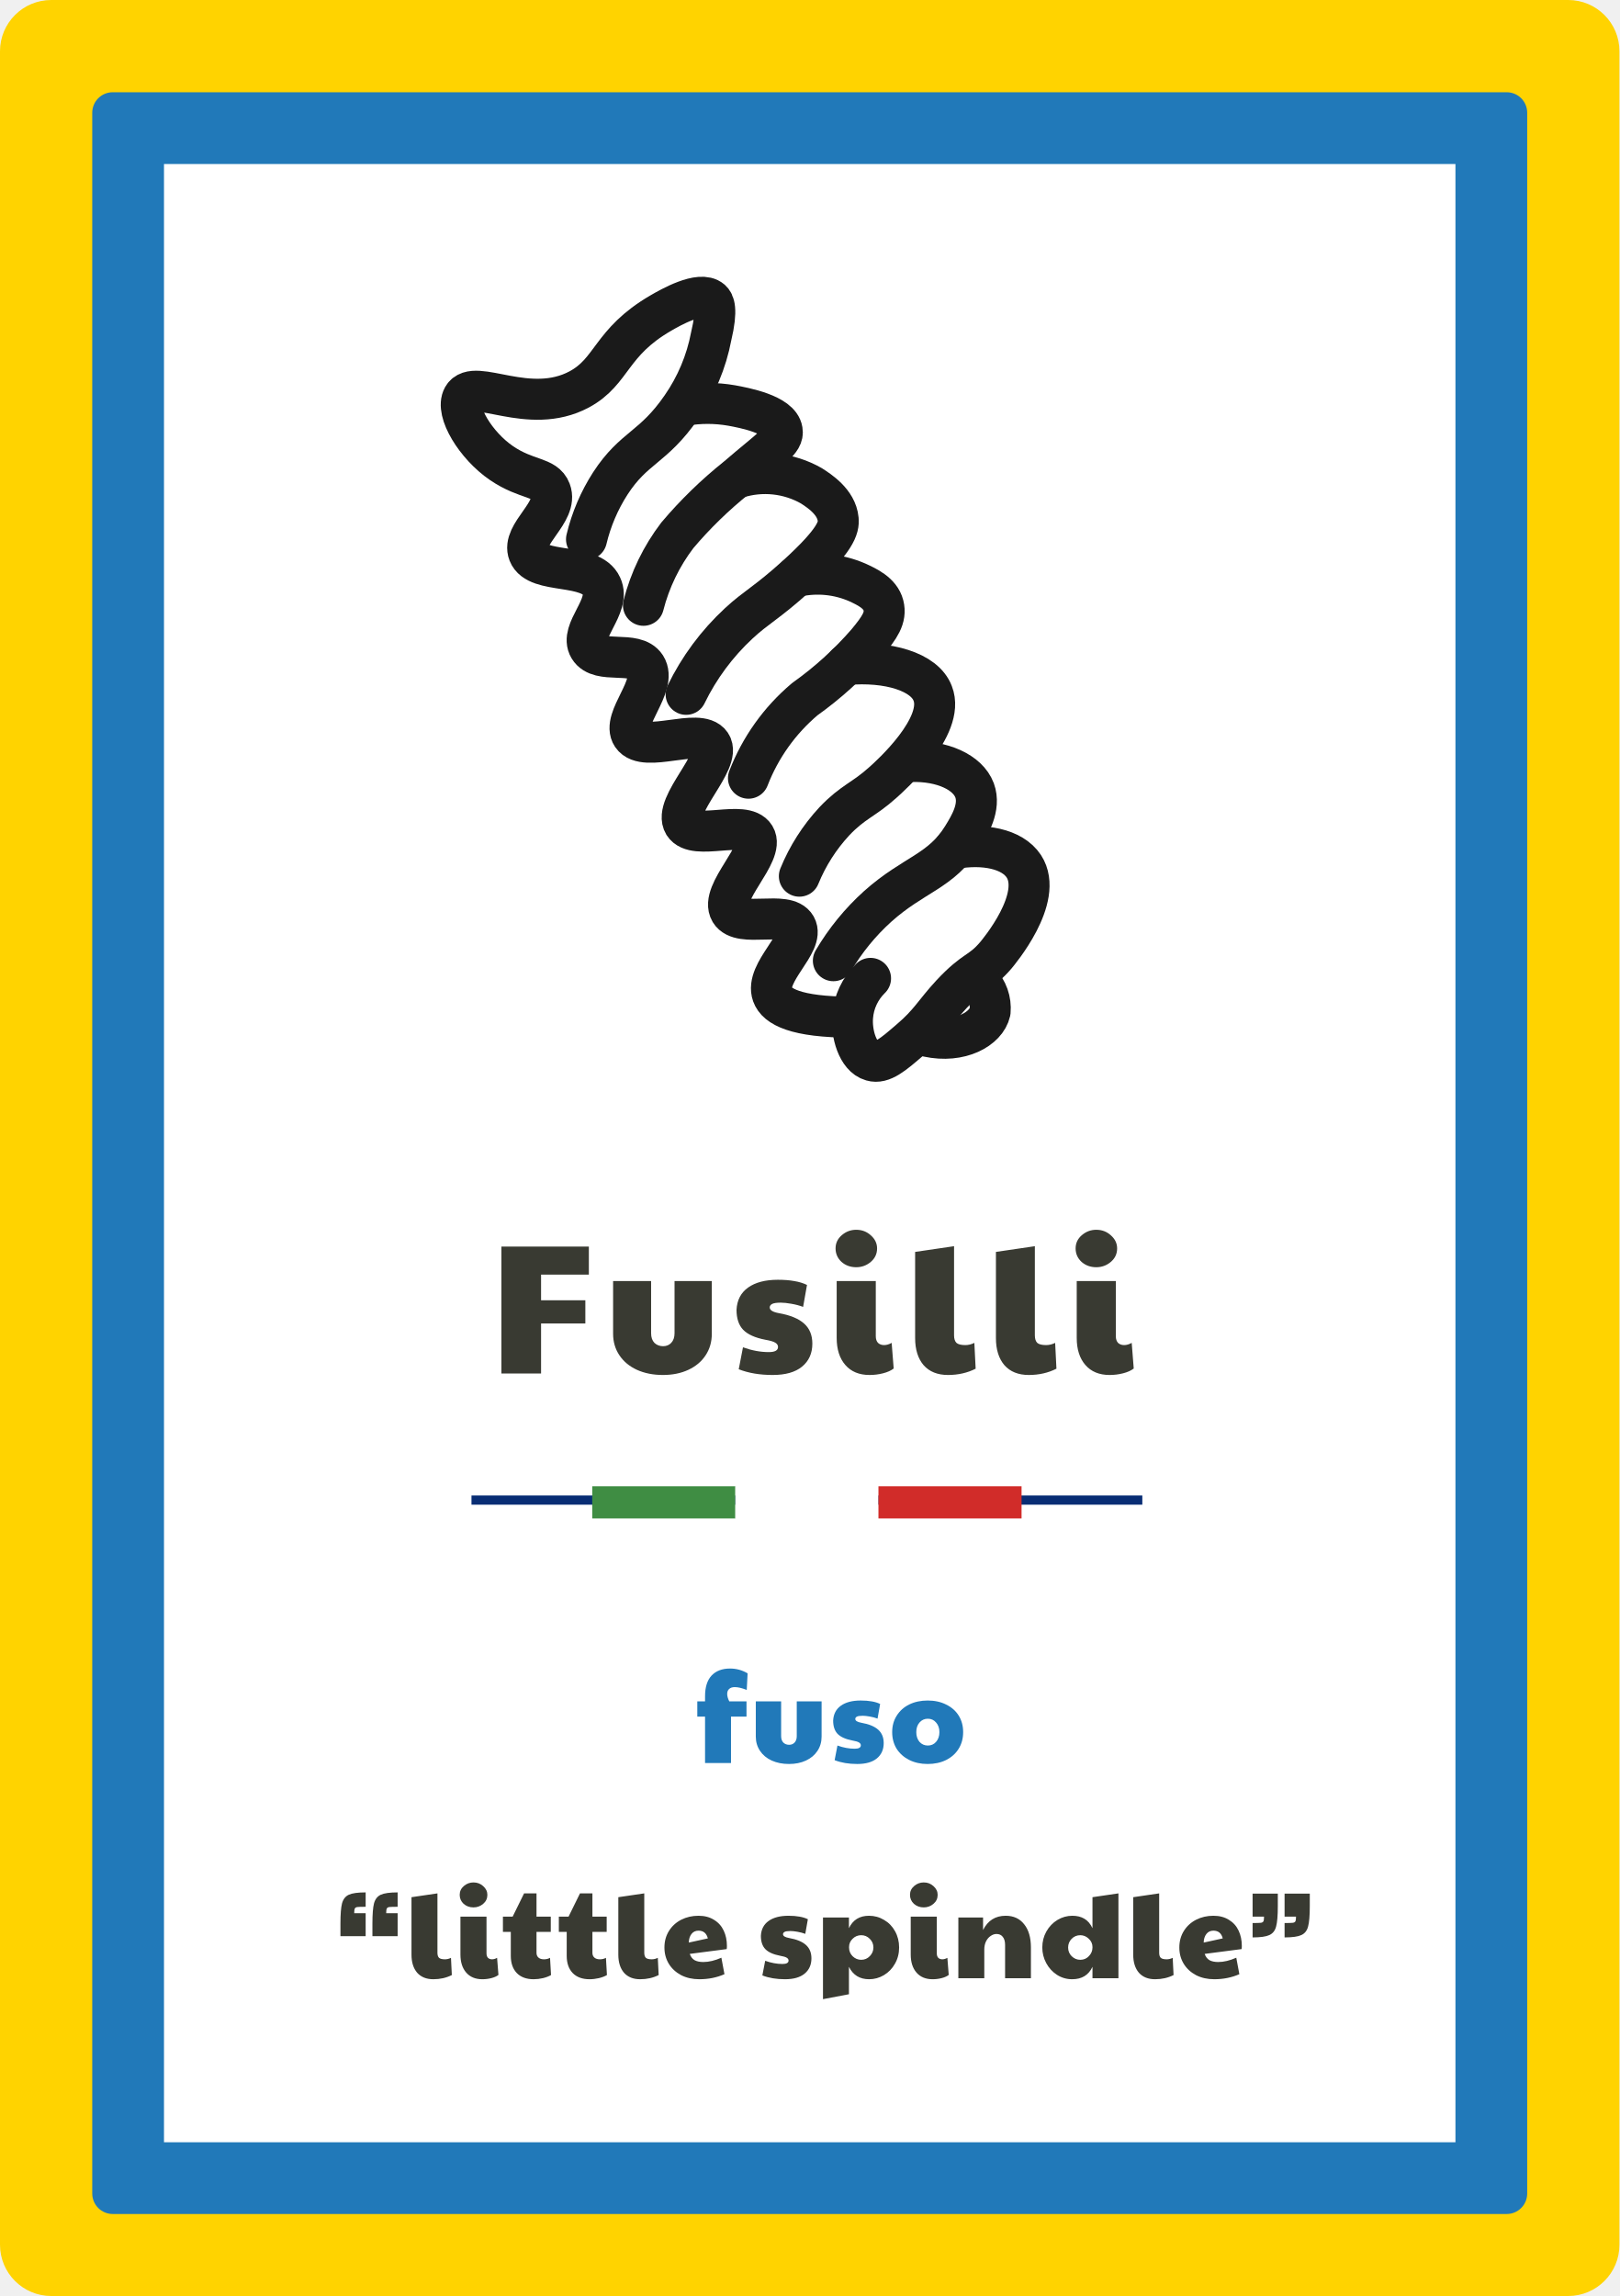
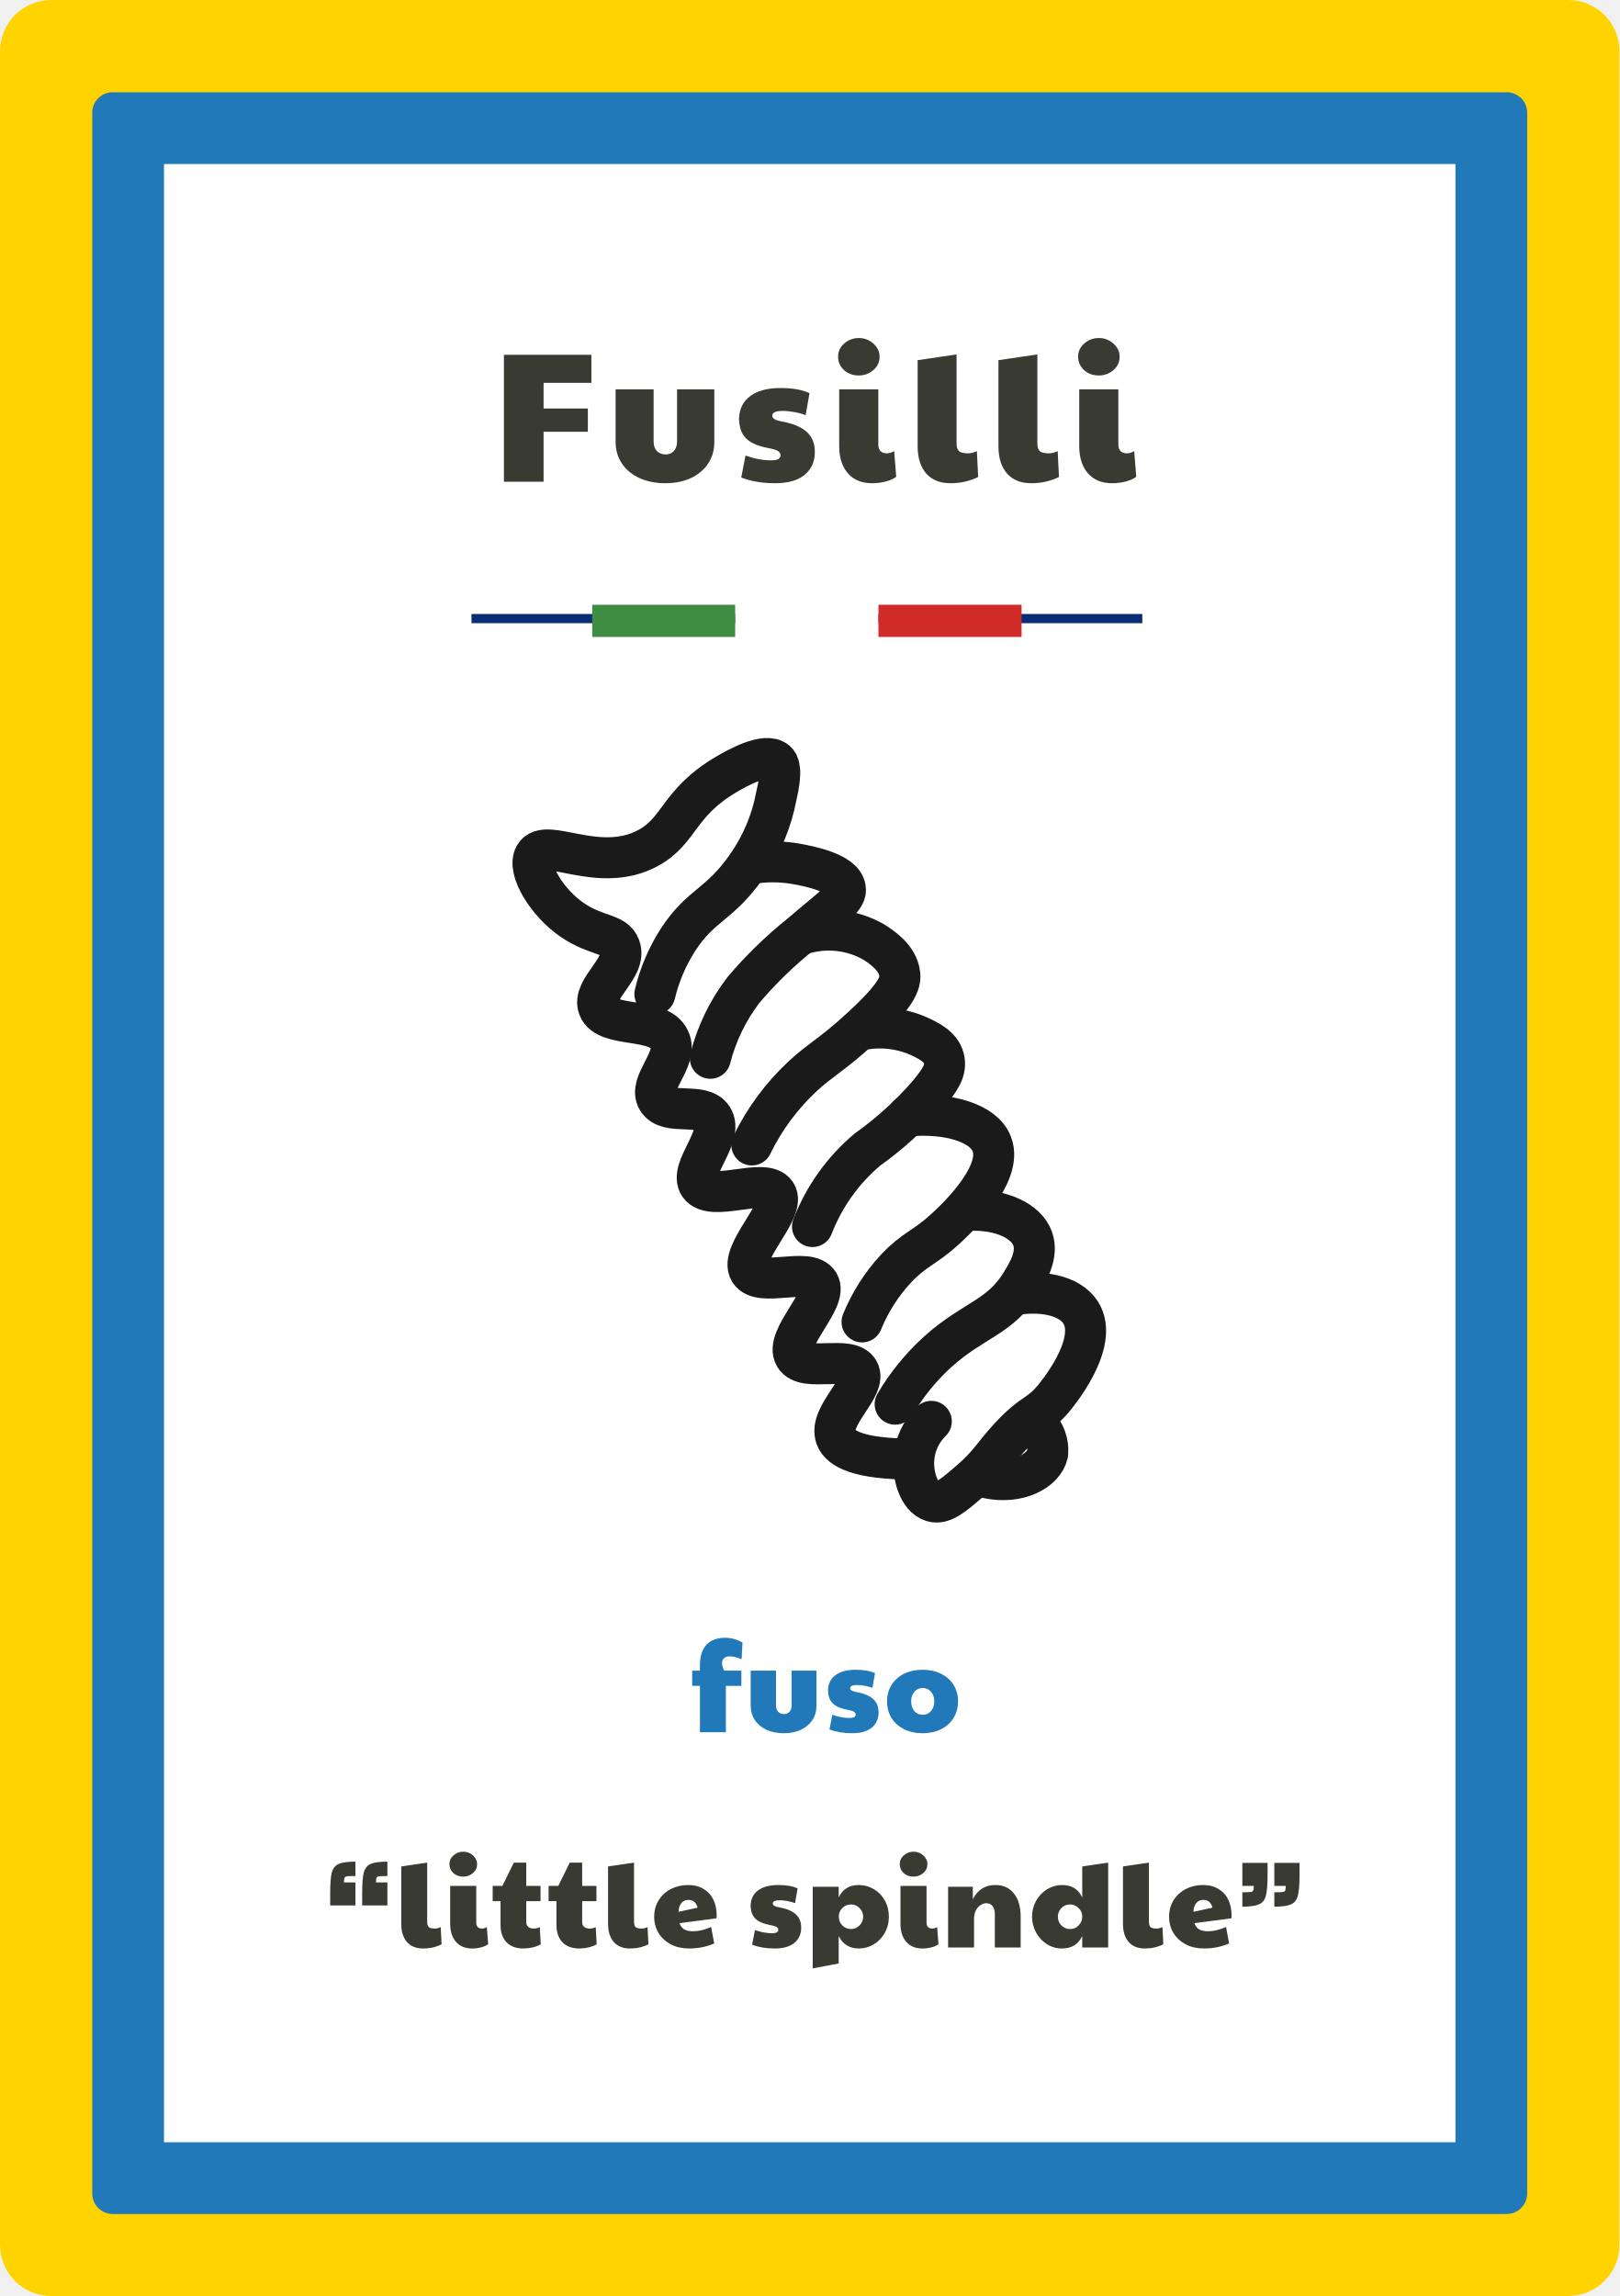
<svg xmlns="http://www.w3.org/2000/svg" width="158" height="224" viewBox="0 0 158 224" fill="none">
  <rect width="158" height="224" rx="5" fill="#FFD300" />
  <mask id="path-2-inside-1" fill="white">
    <rect x="9" y="9" width="140" height="207" rx="2" />
  </mask>
  <rect x="9" y="9" width="140" height="207" rx="2" fill="white" stroke="#2179B9" stroke-width="14" mask="url(#path-2-inside-1)" />
-   <path d="M68.788 167.476H68.032V165.988H68.788V165.484C68.788 164.596 69 163.924 69.424 163.468C69.856 163.012 70.456 162.784 71.224 162.784C71.84 162.784 72.412 162.94 72.94 163.252L72.856 164.872C72.392 164.688 72.004 164.596 71.692 164.596C71.452 164.596 71.268 164.656 71.14 164.776C71.012 164.888 70.948 165.052 70.948 165.268C70.948 165.476 71.016 165.716 71.152 165.988H72.832V167.476H71.32V172H68.788V167.476ZM76.979 172.096C76.347 172.096 75.783 171.984 75.287 171.76C74.799 171.536 74.419 171.22 74.147 170.812C73.875 170.404 73.739 169.94 73.739 169.42V165.988H76.211V169.384C76.211 169.648 76.283 169.856 76.427 170.008C76.579 170.152 76.767 170.224 76.991 170.224C77.207 170.224 77.383 170.152 77.519 170.008C77.663 169.856 77.735 169.648 77.735 169.384V165.988H80.159V169.42C80.159 169.948 80.023 170.416 79.751 170.824C79.487 171.224 79.115 171.536 78.635 171.76C78.155 171.984 77.603 172.096 76.979 172.096ZM83.638 172.096C82.798 172.096 82.062 171.972 81.43 171.724L81.706 170.296C82.282 170.504 82.842 170.608 83.386 170.608C83.786 170.608 83.986 170.496 83.986 170.272C83.986 170.16 83.926 170.068 83.806 169.996C83.694 169.924 83.478 169.86 83.158 169.804C82.494 169.676 82.014 169.46 81.718 169.156C81.43 168.852 81.286 168.42 81.286 167.86C81.318 167.228 81.57 166.744 82.042 166.408C82.514 166.072 83.158 165.904 83.974 165.904C84.39 165.904 84.746 165.932 85.042 165.988C85.346 166.036 85.622 166.12 85.87 166.24L85.618 167.668C85.386 167.58 85.13 167.512 84.85 167.464C84.578 167.416 84.35 167.392 84.166 167.392C83.894 167.392 83.706 167.42 83.602 167.476C83.498 167.532 83.446 167.608 83.446 167.704C83.446 167.88 83.646 168.004 84.046 168.076C84.774 168.204 85.318 168.428 85.678 168.748C86.038 169.068 86.218 169.504 86.218 170.056C86.218 170.688 85.994 171.188 85.546 171.556C85.106 171.916 84.47 172.096 83.638 172.096ZM90.501 172.096C89.829 172.096 89.229 171.964 88.701 171.7C88.181 171.436 87.773 171.072 87.477 170.608C87.189 170.136 87.045 169.596 87.045 168.988C87.045 168.38 87.193 167.844 87.489 167.38C87.785 166.908 88.193 166.544 88.713 166.288C89.241 166.032 89.841 165.904 90.513 165.904C91.193 165.904 91.793 166.036 92.313 166.3C92.841 166.556 93.249 166.916 93.537 167.38C93.825 167.844 93.969 168.38 93.969 168.988C93.969 169.604 93.821 170.148 93.525 170.62C93.237 171.084 92.829 171.448 92.301 171.712C91.781 171.968 91.181 172.096 90.501 172.096ZM90.525 170.296C90.853 170.296 91.121 170.176 91.329 169.936C91.545 169.688 91.653 169.372 91.653 168.988C91.653 168.604 91.545 168.292 91.329 168.052C91.121 167.804 90.853 167.68 90.525 167.68C90.197 167.68 89.925 167.804 89.709 168.052C89.501 168.292 89.397 168.604 89.397 168.988C89.397 169.372 89.501 169.688 89.709 169.936C89.925 170.176 90.197 170.296 90.525 170.296Z" fill="#2179B9" />
-   <path d="M33.215 187.672C33.215 186.752 33.267 186.092 33.371 185.692C33.483 185.284 33.703 185.004 34.031 184.852C34.367 184.7 34.915 184.624 35.675 184.624V186.028C35.267 186.028 34.999 186.036 34.871 186.052C34.743 186.068 34.659 186.116 34.619 186.196C34.579 186.276 34.559 186.428 34.559 186.652H35.675V188.896H33.215V187.672ZM36.335 187.672C36.335 186.752 36.387 186.092 36.491 185.692C36.603 185.284 36.823 185.004 37.151 184.852C37.487 184.7 38.035 184.624 38.795 184.624V186.028C38.387 186.028 38.119 186.036 37.991 186.052C37.863 186.068 37.779 186.116 37.739 186.196C37.699 186.276 37.679 186.428 37.679 186.652H38.795V188.896H36.335V187.672ZM42.283 193.096C41.603 193.096 41.075 192.884 40.699 192.46C40.331 192.028 40.147 191.44 40.147 190.696V185.092L42.679 184.72V190.516C42.679 190.74 42.731 190.904 42.835 191.008C42.947 191.104 43.139 191.152 43.411 191.152C43.611 191.152 43.807 191.104 43.999 191.008L44.083 192.688C43.547 192.96 42.947 193.096 42.283 193.096ZM47.058 193.096C46.386 193.096 45.862 192.88 45.486 192.448C45.11 192.016 44.922 191.428 44.922 190.684V186.988H47.466V190.576C47.466 190.76 47.514 190.904 47.61 191.008C47.714 191.104 47.846 191.152 48.006 191.152C48.166 191.152 48.33 191.104 48.498 191.008L48.63 192.676C48.454 192.812 48.222 192.916 47.934 192.988C47.654 193.06 47.362 193.096 47.058 193.096ZM46.194 186.088C45.818 186.088 45.498 185.972 45.234 185.74C44.978 185.5 44.85 185.208 44.85 184.864C44.85 184.52 44.986 184.232 45.258 184C45.53 183.768 45.842 183.652 46.194 183.652C46.562 183.652 46.878 183.772 47.142 184.012C47.414 184.252 47.55 184.536 47.55 184.864C47.55 185.216 47.414 185.508 47.142 185.74C46.87 185.972 46.554 186.088 46.194 186.088ZM52.068 193.096C51.364 193.096 50.816 192.896 50.424 192.496C50.032 192.088 49.836 191.528 49.836 190.816V188.476H49.068V186.988H50.016L51.132 184.72H52.344V186.988H53.736V188.476H52.344V190.516C52.344 190.716 52.408 190.872 52.536 190.984C52.664 191.096 52.844 191.152 53.076 191.152C53.292 191.152 53.488 191.104 53.664 191.008L53.76 192.688C53.56 192.808 53.3 192.908 52.98 192.988C52.668 193.06 52.364 193.096 52.068 193.096ZM57.523 193.096C56.819 193.096 56.271 192.896 55.879 192.496C55.487 192.088 55.291 191.528 55.291 190.816V188.476H54.523V186.988H55.471L56.587 184.72H57.799V186.988H59.191V188.476H57.799V190.516C57.799 190.716 57.863 190.872 57.991 190.984C58.119 191.096 58.299 191.152 58.531 191.152C58.747 191.152 58.943 191.104 59.119 191.008L59.215 192.688C59.015 192.808 58.755 192.908 58.435 192.988C58.123 193.06 57.819 193.096 57.523 193.096ZM62.462 193.096C61.782 193.096 61.254 192.884 60.878 192.46C60.51 192.028 60.326 191.44 60.326 190.696V185.092L62.858 184.72V190.516C62.858 190.74 62.91 190.904 63.014 191.008C63.126 191.104 63.318 191.152 63.59 191.152C63.79 191.152 63.986 191.104 64.178 191.008L64.262 192.688C63.726 192.96 63.126 193.096 62.462 193.096ZM68.233 193.096C67.569 193.096 66.977 192.964 66.457 192.7C65.945 192.428 65.545 192.06 65.257 191.596C64.969 191.124 64.825 190.592 64.825 190C64.825 189.392 64.973 188.852 65.269 188.38C65.565 187.908 65.965 187.544 66.469 187.288C66.973 187.032 67.533 186.904 68.149 186.904C68.741 186.904 69.245 187.036 69.661 187.3C70.085 187.556 70.401 187.908 70.609 188.356C70.817 188.796 70.921 189.292 70.921 189.844C70.921 189.988 70.913 190.092 70.897 190.156L67.297 190.624C67.393 190.904 67.549 191.108 67.765 191.236C67.981 191.356 68.265 191.416 68.617 191.416C69.161 191.416 69.749 191.276 70.381 190.996L70.681 192.604C69.937 192.932 69.121 193.096 68.233 193.096ZM69.061 189.112C68.933 188.608 68.629 188.356 68.149 188.356C67.861 188.356 67.633 188.464 67.465 188.68C67.297 188.896 67.209 189.176 67.201 189.52L69.061 189.112ZM76.587 193.096C75.747 193.096 75.011 192.972 74.379 192.724L74.655 191.296C75.231 191.504 75.791 191.608 76.335 191.608C76.735 191.608 76.935 191.496 76.935 191.272C76.935 191.16 76.875 191.068 76.755 190.996C76.643 190.924 76.427 190.86 76.107 190.804C75.443 190.676 74.963 190.46 74.667 190.156C74.379 189.852 74.235 189.42 74.235 188.86C74.267 188.228 74.519 187.744 74.991 187.408C75.463 187.072 76.107 186.904 76.923 186.904C77.339 186.904 77.695 186.932 77.991 186.988C78.295 187.036 78.571 187.12 78.819 187.24L78.567 188.668C78.335 188.58 78.079 188.512 77.799 188.464C77.527 188.416 77.299 188.392 77.115 188.392C76.843 188.392 76.655 188.42 76.551 188.476C76.447 188.532 76.395 188.608 76.395 188.704C76.395 188.88 76.595 189.004 76.995 189.076C77.723 189.204 78.267 189.428 78.627 189.748C78.987 190.068 79.167 190.504 79.167 191.056C79.167 191.688 78.943 192.188 78.495 192.556C78.055 192.916 77.419 193.096 76.587 193.096ZM80.294 187.072H82.826V188.116C83.21 187.308 83.862 186.904 84.782 186.904C85.318 186.904 85.81 187.04 86.258 187.312C86.714 187.576 87.07 187.944 87.326 188.416C87.59 188.888 87.722 189.416 87.722 190C87.722 190.584 87.586 191.112 87.314 191.584C87.05 192.056 86.69 192.428 86.234 192.7C85.786 192.964 85.306 193.096 84.794 193.096C83.882 193.096 83.226 192.692 82.826 191.884V194.56L80.294 195.04V187.072ZM84.026 191.2C84.354 191.2 84.634 191.08 84.866 190.84C85.098 190.6 85.214 190.32 85.214 190C85.214 189.664 85.094 189.38 84.854 189.148C84.622 188.916 84.346 188.8 84.026 188.8C83.698 188.8 83.418 188.916 83.186 189.148C82.954 189.372 82.838 189.64 82.838 189.952V190C82.838 190.336 82.954 190.62 83.186 190.852C83.426 191.084 83.706 191.2 84.026 191.2ZM90.99 193.096C90.318 193.096 89.794 192.88 89.418 192.448C89.042 192.016 88.854 191.428 88.854 190.684V186.988H91.398V190.576C91.398 190.76 91.446 190.904 91.542 191.008C91.646 191.104 91.778 191.152 91.938 191.152C92.098 191.152 92.262 191.104 92.43 191.008L92.562 192.676C92.386 192.812 92.154 192.916 91.866 192.988C91.586 193.06 91.294 193.096 90.99 193.096ZM90.126 186.088C89.75 186.088 89.43 185.972 89.166 185.74C88.91 185.5 88.782 185.208 88.782 184.864C88.782 184.52 88.918 184.232 89.19 184C89.462 183.768 89.774 183.652 90.126 183.652C90.494 183.652 90.81 183.772 91.074 184.012C91.346 184.252 91.482 184.536 91.482 184.864C91.482 185.216 91.346 185.508 91.074 185.74C90.802 185.972 90.486 186.088 90.126 186.088ZM93.501 187.072H95.912V188.296C96.376 187.368 97.112 186.904 98.121 186.904C98.888 186.904 99.489 187.18 99.921 187.732C100.361 188.276 100.581 189.032 100.581 190V193H98.061V189.748C98.061 189.404 97.984 189.14 97.832 188.956C97.689 188.772 97.484 188.68 97.221 188.68C97.028 188.68 96.841 188.744 96.656 188.872C96.472 188.992 96.32 189.168 96.201 189.4C96.088 189.632 96.032 189.896 96.032 190.192V193H93.501V187.072ZM104.607 193.096C104.063 193.096 103.567 192.952 103.119 192.664C102.679 192.376 102.331 191.996 102.075 191.524C101.819 191.044 101.691 190.536 101.691 190C101.691 189.432 101.823 188.912 102.087 188.44C102.359 187.96 102.719 187.584 103.167 187.312C103.623 187.04 104.107 186.904 104.619 186.904C105.083 186.904 105.475 187 105.795 187.192C106.123 187.384 106.387 187.692 106.587 188.116V185.092L109.119 184.72V193H106.587V191.884C106.211 192.692 105.551 193.096 104.607 193.096ZM105.399 191.2C105.735 191.2 106.015 191.08 106.239 190.84C106.471 190.6 106.587 190.32 106.587 190V189.952C106.587 189.64 106.467 189.372 106.227 189.148C105.987 188.916 105.711 188.8 105.399 188.8C105.063 188.8 104.779 188.92 104.547 189.16C104.323 189.392 104.211 189.672 104.211 190C104.211 190.336 104.327 190.62 104.559 190.852C104.799 191.084 105.079 191.2 105.399 191.2ZM112.698 193.096C112.018 193.096 111.49 192.884 111.114 192.46C110.746 192.028 110.562 191.44 110.562 190.696V185.092L113.094 184.72V190.516C113.094 190.74 113.146 190.904 113.25 191.008C113.362 191.104 113.554 191.152 113.826 191.152C114.026 191.152 114.222 191.104 114.414 191.008L114.498 192.688C113.962 192.96 113.362 193.096 112.698 193.096ZM118.469 193.096C117.805 193.096 117.213 192.964 116.693 192.7C116.181 192.428 115.781 192.06 115.493 191.596C115.205 191.124 115.061 190.592 115.061 190C115.061 189.392 115.209 188.852 115.505 188.38C115.801 187.908 116.201 187.544 116.705 187.288C117.209 187.032 117.769 186.904 118.385 186.904C118.977 186.904 119.481 187.036 119.897 187.3C120.321 187.556 120.637 187.908 120.845 188.356C121.053 188.796 121.157 189.292 121.157 189.844C121.157 189.988 121.149 190.092 121.133 190.156L117.533 190.624C117.629 190.904 117.785 191.108 118.001 191.236C118.217 191.356 118.501 191.416 118.853 191.416C119.397 191.416 119.985 191.276 120.617 190.996L120.917 192.604C120.173 192.932 119.357 193.096 118.469 193.096ZM119.297 189.112C119.169 188.608 118.865 188.356 118.385 188.356C118.097 188.356 117.869 188.464 117.701 188.68C117.533 188.896 117.445 189.176 117.437 189.52L119.297 189.112ZM122.209 187.612C122.617 187.612 122.885 187.604 123.013 187.588C123.141 187.572 123.225 187.524 123.265 187.444C123.305 187.364 123.325 187.212 123.325 186.988H122.209V184.744H124.669V185.968C124.669 186.888 124.613 187.552 124.501 187.96C124.397 188.36 124.177 188.636 123.841 188.788C123.513 188.94 122.969 189.016 122.209 189.016V187.612ZM125.329 187.612C125.737 187.612 126.005 187.604 126.133 187.588C126.261 187.572 126.345 187.524 126.385 187.444C126.425 187.364 126.445 187.212 126.445 186.988H125.329V184.744H127.789V185.968C127.789 186.888 127.733 187.552 127.621 187.96C127.517 188.36 127.297 188.636 126.961 188.788C126.633 188.94 126.089 189.016 125.329 189.016V187.612Z" fill="#393A32" />
-   <path d="M48.919 121.616H57.451V124.352H52.789V126.854H57.109V129.122H52.789V134H48.919V121.616ZM64.677 134.144C63.729 134.144 62.883 133.976 62.139 133.64C61.407 133.304 60.837 132.83 60.429 132.218C60.021 131.606 59.817 130.91 59.817 130.13V124.982H63.525V130.076C63.525 130.472 63.633 130.784 63.849 131.012C64.077 131.228 64.359 131.336 64.695 131.336C65.019 131.336 65.283 131.228 65.487 131.012C65.703 130.784 65.811 130.472 65.811 130.076V124.982H69.447V130.13C69.447 130.922 69.243 131.624 68.835 132.236C68.439 132.836 67.881 133.304 67.161 133.64C66.441 133.976 65.613 134.144 64.677 134.144ZM75.386 134.144C74.126 134.144 73.022 133.958 72.074 133.586L72.488 131.444C73.352 131.756 74.192 131.912 75.008 131.912C75.608 131.912 75.908 131.744 75.908 131.408C75.908 131.24 75.818 131.102 75.638 130.994C75.47 130.886 75.146 130.79 74.666 130.706C73.67 130.514 72.95 130.19 72.506 129.734C72.074 129.278 71.858 128.63 71.858 127.79C71.906 126.842 72.284 126.116 72.992 125.612C73.7 125.108 74.666 124.856 75.89 124.856C76.514 124.856 77.048 124.898 77.492 124.982C77.948 125.054 78.362 125.18 78.734 125.36L78.356 127.502C78.008 127.37 77.624 127.268 77.204 127.196C76.796 127.124 76.454 127.088 76.178 127.088C75.77 127.088 75.488 127.13 75.332 127.214C75.176 127.298 75.098 127.412 75.098 127.556C75.098 127.82 75.398 128.006 75.998 128.114C77.09 128.306 77.906 128.642 78.446 129.122C78.986 129.602 79.256 130.256 79.256 131.084C79.256 132.032 78.92 132.782 78.248 133.334C77.588 133.874 76.634 134.144 75.386 134.144ZM84.834 134.144C83.826 134.144 83.04 133.82 82.476 133.172C81.912 132.524 81.63 131.642 81.63 130.526V124.982H85.446V130.364C85.446 130.64 85.518 130.856 85.662 131.012C85.818 131.156 86.016 131.228 86.256 131.228C86.496 131.228 86.742 131.156 86.994 131.012L87.192 133.514C86.928 133.718 86.58 133.874 86.148 133.982C85.728 134.09 85.29 134.144 84.834 134.144ZM83.538 123.632C82.974 123.632 82.494 123.458 82.098 123.11C81.714 122.75 81.522 122.312 81.522 121.796C81.522 121.28 81.726 120.848 82.134 120.5C82.542 120.152 83.01 119.978 83.538 119.978C84.09 119.978 84.564 120.158 84.96 120.518C85.368 120.878 85.572 121.304 85.572 121.796C85.572 122.324 85.368 122.762 84.96 123.11C84.552 123.458 84.078 123.632 83.538 123.632ZM92.489 134.144C91.469 134.144 90.677 133.826 90.112 133.19C89.561 132.542 89.284 131.66 89.284 130.544V122.138L93.082 121.58V130.274C93.082 130.61 93.16 130.856 93.317 131.012C93.484 131.156 93.772 131.228 94.18 131.228C94.481 131.228 94.775 131.156 95.062 131.012L95.189 133.532C94.385 133.94 93.484 134.144 92.489 134.144ZM100.371 134.144C99.351 134.144 98.559 133.826 97.995 133.19C97.443 132.542 97.167 131.66 97.167 130.544V122.138L100.965 121.58V130.274C100.965 130.61 101.043 130.856 101.199 131.012C101.367 131.156 101.655 131.228 102.063 131.228C102.363 131.228 102.657 131.156 102.945 131.012L103.071 133.532C102.267 133.94 101.367 134.144 100.371 134.144ZM108.254 134.144C107.246 134.144 106.46 133.82 105.896 133.172C105.332 132.524 105.05 131.642 105.05 130.526V124.982H108.866V130.364C108.866 130.64 108.938 130.856 109.082 131.012C109.238 131.156 109.436 131.228 109.676 131.228C109.916 131.228 110.162 131.156 110.414 131.012L110.612 133.514C110.348 133.718 110 133.874 109.568 133.982C109.148 134.09 108.71 134.144 108.254 134.144ZM106.958 123.632C106.394 123.632 105.914 123.458 105.518 123.11C105.134 122.75 104.942 122.312 104.942 121.796C104.942 121.28 105.146 120.848 105.554 120.5C105.962 120.152 106.43 119.978 106.958 119.978C107.51 119.978 107.984 120.158 108.38 120.518C108.788 120.878 108.992 121.304 108.992 121.796C108.992 122.324 108.788 122.762 108.38 123.11C107.972 123.458 107.498 123.632 106.958 123.632Z" fill="#393A32" />
-   <rect x="46" y="145.901" width="65.45" height="0.898" fill="#082D74" />
-   <rect x="57.781" y="145" width="13.963" height="3.142" fill="#3F8D43" />
-   <rect x="71.746" y="145" width="13.963" height="3.142" fill="white" />
-   <rect x="85.705" y="145" width="13.963" height="3.142" fill="#D12C29" />
-   <path d="M57.222 52.615C57.683 50.679 58.469 48.835 59.547 47.161C61.861 43.6 63.717 43.722 66.481 39.72C67.925 37.648 68.915 35.294 69.386 32.813C70.033 30.096 69.639 29.505 69.386 29.28C68.299 28.343 65.385 30.011 64.466 30.546C59.528 33.413 59.781 36.225 56.52 37.986C51.59 40.629 46.267 36.796 45.171 38.745C44.383 40.151 46.436 43.478 48.919 45.174C51.403 46.87 53.183 46.496 53.708 47.892C54.495 49.972 50.84 52.1 51.581 53.974C52.405 56.092 57.625 54.836 58.684 57.17C59.621 59.156 56.482 61.546 57.485 63.205C58.487 64.864 61.946 63.392 62.995 65.013C64.185 66.888 60.587 70.149 61.674 71.761C62.883 73.541 68.234 70.936 69.349 72.595C70.464 74.254 65.6 78.555 66.725 80.401C67.784 82.069 72.62 79.942 73.641 81.601C74.662 83.26 70.155 87.102 71.251 88.929C72.245 90.569 76.724 88.779 77.643 90.391C78.561 92.003 74.588 94.861 75.365 97.026C75.787 98.198 77.624 99.228 83.087 99.238" stroke="#1A1A1A" stroke-width="4" stroke-linecap="round" stroke-linejoin="round" />
-   <path d="M66.697 39.561C68.247 39.29 69.832 39.29 71.382 39.561C72.554 39.776 76.068 40.423 76.312 41.998C76.49 43.01 75.253 43.684 71.87 46.599C69.764 48.281 67.828 50.164 66.088 52.222C64.537 54.254 63.412 56.577 62.779 59.053" stroke="#1A1A1A" stroke-width="4" stroke-linecap="round" stroke-linejoin="round" />
-   <path d="M71.907 46.627C73.104 46.247 74.366 46.12 75.615 46.252C76.863 46.384 78.07 46.773 79.161 47.395C79.901 47.873 81.616 48.96 81.775 50.657C81.85 51.453 81.616 52.653 77.689 56.214C74.822 58.81 73.791 59.222 72.067 60.825C69.945 62.794 68.207 65.138 66.941 67.741" stroke="#1A1A1A" stroke-width="4" stroke-linecap="round" stroke-linejoin="round" />
-   <path d="M77.689 56.242C79.681 55.804 81.76 56.004 83.631 56.813C84.568 57.245 85.88 57.844 86.189 59.053C86.499 60.262 85.814 61.227 84.596 62.699C82.797 64.769 80.758 66.619 78.524 68.209C76.072 70.278 74.18 72.93 73.023 75.922" stroke="#1A1A1A" stroke-width="4" stroke-linecap="round" stroke-linejoin="round" />
-   <path d="M82.562 64.835C86.648 64.47 90.21 65.548 90.997 67.647C92.271 70.871 86.817 75.734 86.142 76.334C84.268 78.03 83.219 78.208 81.4 80.13C79.95 81.693 78.794 83.506 77.989 85.481" stroke="#1A1A1A" stroke-width="4" stroke-linecap="round" stroke-linejoin="round" />
-   <path d="M88.87 74.291C91.953 74.207 94.418 75.341 95.083 77.103C95.692 78.762 94.605 80.514 93.921 81.629C91.822 85.031 89.169 85.265 85.627 88.433C83.926 89.968 82.47 91.754 81.307 93.728" stroke="#1A1A1A" stroke-width="4" stroke-linecap="round" stroke-linejoin="round" />
-   <path d="M93.124 82.782C95.936 82.285 98.747 82.782 99.89 84.515C101.896 87.608 97.36 92.95 97.163 93.193C95.626 94.993 95.158 94.505 92.815 97.017C91.184 98.779 90.706 99.828 88.804 101.44C87.126 102.893 86.077 103.783 85.055 103.483C83.659 103.09 83.05 100.803 83.181 99.2C83.289 97.779 83.912 96.446 84.934 95.452" stroke="#1A1A1A" stroke-width="4" stroke-linecap="round" stroke-linejoin="round" />
-   <path d="M95.579 95.817C95.948 96.195 96.23 96.647 96.406 97.144C96.582 97.641 96.649 98.169 96.601 98.694C96.226 100.381 93.696 101.806 90.528 101.122" stroke="#1A1A1A" stroke-width="4" stroke-linecap="round" stroke-linejoin="round" />
+   <path d="M49.164 34.616H57.696V37.352H53.034V39.854H57.354V42.122H53.034V47H49.164V34.616ZM64.922 47.144C63.974 47.144 63.129 46.976 62.385 46.64C61.653 46.304 61.083 45.83 60.675 45.218C60.267 44.606 60.062 43.91 60.062 43.13V37.982H63.77V43.076C63.77 43.472 63.879 43.784 64.094 44.012C64.323 44.228 64.605 44.336 64.941 44.336C65.264 44.336 65.528 44.228 65.733 44.012C65.948 43.784 66.056 43.472 66.056 43.076V37.982H69.692V43.13C69.692 43.922 69.489 44.624 69.081 45.236C68.684 45.836 68.126 46.304 67.406 46.64C66.686 46.976 65.859 47.144 64.922 47.144ZM75.631 47.144C74.371 47.144 73.267 46.958 72.319 46.586L72.733 44.444C73.597 44.756 74.437 44.912 75.253 44.912C75.853 44.912 76.153 44.744 76.153 44.408C76.153 44.24 76.063 44.102 75.883 43.994C75.715 43.886 75.391 43.79 74.911 43.706C73.915 43.514 73.195 43.19 72.751 42.734C72.319 42.278 72.103 41.63 72.103 40.79C72.151 39.842 72.529 39.116 73.237 38.612C73.945 38.108 74.911 37.856 76.135 37.856C76.759 37.856 77.293 37.898 77.737 37.982C78.193 38.054 78.607 38.18 78.979 38.36L78.601 40.502C78.253 40.37 77.869 40.268 77.449 40.196C77.041 40.124 76.699 40.088 76.423 40.088C76.015 40.088 75.733 40.13 75.577 40.214C75.421 40.298 75.343 40.412 75.343 40.556C75.343 40.82 75.643 41.006 76.243 41.114C77.335 41.306 78.151 41.642 78.691 42.122C79.231 42.602 79.501 43.256 79.501 44.084C79.501 45.032 79.165 45.782 78.493 46.334C77.833 46.874 76.879 47.144 75.631 47.144ZM85.08 47.144C84.072 47.144 83.286 46.82 82.722 46.172C82.158 45.524 81.876 44.642 81.876 43.526V37.982H85.692V43.364C85.692 43.64 85.764 43.856 85.908 44.012C86.064 44.156 86.262 44.228 86.502 44.228C86.742 44.228 86.988 44.156 87.24 44.012L87.438 46.514C87.174 46.718 86.826 46.874 86.394 46.982C85.974 47.09 85.536 47.144 85.08 47.144ZM83.784 36.632C83.22 36.632 82.74 36.458 82.344 36.11C81.96 35.75 81.768 35.312 81.768 34.796C81.768 34.28 81.972 33.848 82.38 33.5C82.788 33.152 83.256 32.978 83.784 32.978C84.336 32.978 84.81 33.158 85.206 33.518C85.614 33.878 85.818 34.304 85.818 34.796C85.818 35.324 85.614 35.762 85.206 36.11C84.798 36.458 84.324 36.632 83.784 36.632ZM92.734 47.144C91.714 47.144 90.922 46.826 90.358 46.19C89.806 45.542 89.53 44.66 89.53 43.544V35.138L93.328 34.58V43.274C93.328 43.61 93.406 43.856 93.562 44.012C93.73 44.156 94.018 44.228 94.426 44.228C94.726 44.228 95.02 44.156 95.308 44.012L95.434 46.532C94.63 46.94 93.73 47.144 92.734 47.144ZM100.617 47.144C99.597 47.144 98.805 46.826 98.241 46.19C97.689 45.542 97.413 44.66 97.413 43.544V35.138L101.211 34.58V43.274C101.211 43.61 101.289 43.856 101.445 44.012C101.613 44.156 101.901 44.228 102.309 44.228C102.609 44.228 102.903 44.156 103.191 44.012L103.317 46.532C102.513 46.94 101.613 47.144 100.617 47.144ZM108.499 47.144C107.491 47.144 106.705 46.82 106.141 46.172C105.577 45.524 105.295 44.642 105.295 43.526V37.982H109.111V43.364C109.111 43.64 109.183 43.856 109.327 44.012C109.483 44.156 109.681 44.228 109.921 44.228C110.161 44.228 110.407 44.156 110.659 44.012L110.857 46.514C110.593 46.718 110.245 46.874 109.813 46.982C109.393 47.09 108.955 47.144 108.499 47.144ZM107.203 36.632C106.639 36.632 106.159 36.458 105.763 36.11C105.379 35.75 105.187 35.312 105.187 34.796C105.187 34.28 105.391 33.848 105.799 33.5C106.207 33.152 106.675 32.978 107.203 32.978C107.755 32.978 108.229 33.158 108.625 33.518C109.033 33.878 109.237 34.304 109.237 34.796C109.237 35.324 109.033 35.762 108.625 36.11C108.217 36.458 107.743 36.632 107.203 36.632Z" fill="#393A32" />
+   <path d="M68.288 164.476H67.532V162.988H68.288V162.484C68.288 161.596 68.5 160.924 68.924 160.468C69.356 160.012 69.956 159.784 70.724 159.784C71.34 159.784 71.912 159.94 72.44 160.252L72.356 161.872C71.892 161.688 71.504 161.596 71.192 161.596C70.952 161.596 70.768 161.656 70.64 161.776C70.512 161.888 70.448 162.052 70.448 162.268C70.448 162.476 70.516 162.716 70.652 162.988H72.332V164.476H70.82V169H68.288V164.476ZM76.479 169.096C75.847 169.096 75.283 168.984 74.787 168.76C74.299 168.536 73.919 168.22 73.647 167.812C73.375 167.404 73.239 166.94 73.239 166.42V162.988H75.711V166.384C75.711 166.648 75.783 166.856 75.927 167.008C76.079 167.152 76.267 167.224 76.491 167.224C76.707 167.224 76.883 167.152 77.019 167.008C77.163 166.856 77.235 166.648 77.235 166.384V162.988H79.659V166.42C79.659 166.948 79.523 167.416 79.251 167.824C78.987 168.224 78.615 168.536 78.135 168.76C77.655 168.984 77.103 169.096 76.479 169.096ZM83.138 169.096C82.298 169.096 81.562 168.972 80.93 168.724L81.206 167.296C81.782 167.504 82.342 167.608 82.886 167.608C83.286 167.608 83.486 167.496 83.486 167.272C83.486 167.16 83.426 167.068 83.306 166.996C83.194 166.924 82.978 166.86 82.658 166.804C81.994 166.676 81.514 166.46 81.218 166.156C80.93 165.852 80.786 165.42 80.786 164.86C80.818 164.228 81.07 163.744 81.542 163.408C82.014 163.072 82.658 162.904 83.474 162.904C83.89 162.904 84.246 162.932 84.542 162.988C84.846 163.036 85.122 163.12 85.37 163.24L85.118 164.668C84.886 164.58 84.63 164.512 84.35 164.464C84.078 164.416 83.85 164.392 83.666 164.392C83.394 164.392 83.206 164.42 83.102 164.476C82.998 164.532 82.946 164.608 82.946 164.704C82.946 164.88 83.146 165.004 83.546 165.076C84.274 165.204 84.818 165.428 85.178 165.748C85.538 166.068 85.718 166.504 85.718 167.056C85.718 167.688 85.494 168.188 85.046 168.556C84.606 168.916 83.97 169.096 83.138 169.096ZM90.001 169.096C89.329 169.096 88.729 168.964 88.201 168.7C87.681 168.436 87.273 168.072 86.977 167.608C86.689 167.136 86.545 166.596 86.545 165.988C86.545 165.38 86.693 164.844 86.989 164.38C87.285 163.908 87.693 163.544 88.213 163.288C88.741 163.032 89.341 162.904 90.013 162.904C90.693 162.904 91.293 163.036 91.813 163.3C92.341 163.556 92.749 163.916 93.037 164.38C93.325 164.844 93.469 165.38 93.469 165.988C93.469 166.604 93.321 167.148 93.025 167.62C92.737 168.084 92.329 168.448 91.801 168.712C91.281 168.968 90.681 169.096 90.001 169.096ZM90.025 167.296C90.353 167.296 90.621 167.176 90.829 166.936C91.045 166.688 91.153 166.372 91.153 165.988C91.153 165.604 91.045 165.292 90.829 165.052C90.621 164.804 90.353 164.68 90.025 164.68C89.697 164.68 89.425 164.804 89.209 165.052C89.001 165.292 88.897 165.604 88.897 165.988C88.897 166.372 89.001 166.688 89.209 166.936C89.425 167.176 89.697 167.296 90.025 167.296Z" fill="#2179B9" />
+   <path d="M32.215 184.672C32.215 183.752 32.267 183.092 32.371 182.692C32.483 182.284 32.703 182.004 33.031 181.852C33.367 181.7 33.915 181.624 34.675 181.624V183.028C34.267 183.028 33.999 183.036 33.871 183.052C33.743 183.068 33.659 183.116 33.619 183.196C33.579 183.276 33.559 183.428 33.559 183.652H34.675V185.896H32.215V184.672ZM35.335 184.672C35.335 183.752 35.387 183.092 35.491 182.692C35.603 182.284 35.823 182.004 36.151 181.852C36.487 181.7 37.035 181.624 37.795 181.624V183.028C37.387 183.028 37.119 183.036 36.991 183.052C36.863 183.068 36.779 183.116 36.739 183.196C36.699 183.276 36.679 183.428 36.679 183.652H37.795V185.896H35.335V184.672ZM41.283 190.096C40.603 190.096 40.075 189.884 39.699 189.46C39.331 189.028 39.147 188.44 39.147 187.696V182.092L41.679 181.72V187.516C41.679 187.74 41.731 187.904 41.835 188.008C41.947 188.104 42.139 188.152 42.411 188.152C42.611 188.152 42.807 188.104 42.999 188.008L43.083 189.688C42.547 189.96 41.947 190.096 41.283 190.096ZM46.058 190.096C45.386 190.096 44.862 189.88 44.486 189.448C44.11 189.016 43.922 188.428 43.922 187.684V183.988H46.466V187.576C46.466 187.76 46.514 187.904 46.61 188.008C46.714 188.104 46.846 188.152 47.006 188.152C47.166 188.152 47.33 188.104 47.498 188.008L47.63 189.676C47.454 189.812 47.222 189.916 46.934 189.988C46.654 190.06 46.362 190.096 46.058 190.096ZM45.194 183.088C44.818 183.088 44.498 182.972 44.234 182.74C43.978 182.5 43.85 182.208 43.85 181.864C43.85 181.52 43.986 181.232 44.258 181C44.53 180.768 44.842 180.652 45.194 180.652C45.562 180.652 45.878 180.772 46.142 181.012C46.414 181.252 46.55 181.536 46.55 181.864C46.55 182.216 46.414 182.508 46.142 182.74C45.87 182.972 45.554 183.088 45.194 183.088ZM51.068 190.096C50.364 190.096 49.816 189.896 49.424 189.496C49.032 189.088 48.836 188.528 48.836 187.816V185.476H48.068V183.988H49.016L50.132 181.72H51.344V183.988H52.736V185.476H51.344V187.516C51.344 187.716 51.408 187.872 51.536 187.984C51.664 188.096 51.844 188.152 52.076 188.152C52.292 188.152 52.488 188.104 52.664 188.008L52.76 189.688C52.56 189.808 52.3 189.908 51.98 189.988C51.668 190.06 51.364 190.096 51.068 190.096ZM56.523 190.096C55.819 190.096 55.271 189.896 54.879 189.496C54.487 189.088 54.291 188.528 54.291 187.816V185.476H53.523V183.988H54.471L55.587 181.72H56.799V183.988H58.191V185.476H56.799V187.516C56.799 187.716 56.863 187.872 56.991 187.984C57.119 188.096 57.299 188.152 57.531 188.152C57.747 188.152 57.943 188.104 58.119 188.008L58.215 189.688C58.015 189.808 57.755 189.908 57.435 189.988C57.123 190.06 56.819 190.096 56.523 190.096ZM61.462 190.096C60.782 190.096 60.254 189.884 59.878 189.46C59.51 189.028 59.326 188.44 59.326 187.696V182.092L61.858 181.72V187.516C61.858 187.74 61.91 187.904 62.014 188.008C62.126 188.104 62.318 188.152 62.59 188.152C62.79 188.152 62.986 188.104 63.178 188.008L63.262 189.688C62.726 189.96 62.126 190.096 61.462 190.096ZM67.233 190.096C66.569 190.096 65.977 189.964 65.457 189.7C64.945 189.428 64.545 189.06 64.257 188.596C63.969 188.124 63.825 187.592 63.825 187C63.825 186.392 63.973 185.852 64.269 185.38C64.565 184.908 64.965 184.544 65.469 184.288C65.973 184.032 66.533 183.904 67.149 183.904C67.741 183.904 68.245 184.036 68.661 184.3C69.085 184.556 69.401 184.908 69.609 185.356C69.817 185.796 69.921 186.292 69.921 186.844C69.921 186.988 69.913 187.092 69.897 187.156L66.297 187.624C66.393 187.904 66.549 188.108 66.765 188.236C66.981 188.356 67.265 188.416 67.617 188.416C68.161 188.416 68.749 188.276 69.381 187.996L69.681 189.604C68.937 189.932 68.121 190.096 67.233 190.096ZM68.061 186.112C67.933 185.608 67.629 185.356 67.149 185.356C66.861 185.356 66.633 185.464 66.465 185.68C66.297 185.896 66.209 186.176 66.201 186.52L68.061 186.112ZM75.587 190.096C74.747 190.096 74.011 189.972 73.379 189.724L73.655 188.296C74.231 188.504 74.791 188.608 75.335 188.608C75.735 188.608 75.935 188.496 75.935 188.272C75.935 188.16 75.875 188.068 75.755 187.996C75.643 187.924 75.427 187.86 75.107 187.804C74.443 187.676 73.963 187.46 73.667 187.156C73.379 186.852 73.235 186.42 73.235 185.86C73.267 185.228 73.519 184.744 73.991 184.408C74.463 184.072 75.107 183.904 75.923 183.904C76.339 183.904 76.695 183.932 76.991 183.988C77.295 184.036 77.571 184.12 77.819 184.24L77.567 185.668C77.335 185.58 77.079 185.512 76.799 185.464C76.527 185.416 76.299 185.392 76.115 185.392C75.843 185.392 75.655 185.42 75.551 185.476C75.447 185.532 75.395 185.608 75.395 185.704C75.395 185.88 75.595 186.004 75.995 186.076C76.723 186.204 77.267 186.428 77.627 186.748C77.987 187.068 78.167 187.504 78.167 188.056C78.167 188.688 77.943 189.188 77.495 189.556C77.055 189.916 76.419 190.096 75.587 190.096ZM79.294 184.072H81.826V185.116C82.21 184.308 82.862 183.904 83.782 183.904C84.318 183.904 84.81 184.04 85.258 184.312C85.714 184.576 86.07 184.944 86.326 185.416C86.59 185.888 86.722 186.416 86.722 187C86.722 187.584 86.586 188.112 86.314 188.584C86.05 189.056 85.69 189.428 85.234 189.7C84.786 189.964 84.306 190.096 83.794 190.096C82.882 190.096 82.226 189.692 81.826 188.884V191.56L79.294 192.04V184.072ZM83.026 188.2C83.354 188.2 83.634 188.08 83.866 187.84C84.098 187.6 84.214 187.32 84.214 187C84.214 186.664 84.094 186.38 83.854 186.148C83.622 185.916 83.346 185.8 83.026 185.8C82.698 185.8 82.418 185.916 82.186 186.148C81.954 186.372 81.838 186.64 81.838 186.952V187C81.838 187.336 81.954 187.62 82.186 187.852C82.426 188.084 82.706 188.2 83.026 188.2ZM89.99 190.096C89.318 190.096 88.794 189.88 88.418 189.448C88.042 189.016 87.854 188.428 87.854 187.684V183.988H90.398V187.576C90.398 187.76 90.446 187.904 90.542 188.008C90.646 188.104 90.778 188.152 90.938 188.152C91.098 188.152 91.262 188.104 91.43 188.008L91.562 189.676C91.386 189.812 91.154 189.916 90.866 189.988C90.586 190.06 90.294 190.096 89.99 190.096ZM89.126 183.088C88.75 183.088 88.43 182.972 88.166 182.74C87.91 182.5 87.782 182.208 87.782 181.864C87.782 181.52 87.918 181.232 88.19 181C88.462 180.768 88.774 180.652 89.126 180.652C89.494 180.652 89.81 180.772 90.074 181.012C90.346 181.252 90.482 181.536 90.482 181.864C90.482 182.216 90.346 182.508 90.074 182.74C89.802 182.972 89.486 183.088 89.126 183.088ZM92.501 184.072H94.912V185.296C95.376 184.368 96.112 183.904 97.121 183.904C97.888 183.904 98.489 184.18 98.921 184.732C99.361 185.276 99.581 186.032 99.581 187V190H97.061V186.748C97.061 186.404 96.984 186.14 96.832 185.956C96.689 185.772 96.484 185.68 96.221 185.68C96.028 185.68 95.841 185.744 95.656 185.872C95.472 185.992 95.32 186.168 95.201 186.4C95.088 186.632 95.032 186.896 95.032 187.192V190H92.501V184.072ZM103.607 190.096C103.063 190.096 102.567 189.952 102.119 189.664C101.679 189.376 101.331 188.996 101.075 188.524C100.819 188.044 100.691 187.536 100.691 187C100.691 186.432 100.823 185.912 101.087 185.44C101.359 184.96 101.719 184.584 102.167 184.312C102.623 184.04 103.107 183.904 103.619 183.904C104.083 183.904 104.475 184 104.795 184.192C105.123 184.384 105.387 184.692 105.587 185.116V182.092L108.119 181.72V190H105.587V188.884C105.211 189.692 104.551 190.096 103.607 190.096ZM104.399 188.2C104.735 188.2 105.015 188.08 105.239 187.84C105.471 187.6 105.587 187.32 105.587 187V186.952C105.587 186.64 105.467 186.372 105.227 186.148C104.987 185.916 104.711 185.8 104.399 185.8C104.063 185.8 103.779 185.92 103.547 186.16C103.323 186.392 103.211 186.672 103.211 187C103.211 187.336 103.327 187.62 103.559 187.852C103.799 188.084 104.079 188.2 104.399 188.2ZM111.698 190.096C111.018 190.096 110.49 189.884 110.114 189.46C109.746 189.028 109.562 188.44 109.562 187.696V182.092L112.094 181.72V187.516C112.094 187.74 112.146 187.904 112.25 188.008C112.362 188.104 112.554 188.152 112.826 188.152C113.026 188.152 113.222 188.104 113.414 188.008L113.498 189.688C112.962 189.96 112.362 190.096 111.698 190.096ZM117.469 190.096C116.805 190.096 116.213 189.964 115.693 189.7C115.181 189.428 114.781 189.06 114.493 188.596C114.205 188.124 114.061 187.592 114.061 187C114.061 186.392 114.209 185.852 114.505 185.38C114.801 184.908 115.201 184.544 115.705 184.288C116.209 184.032 116.769 183.904 117.385 183.904C117.977 183.904 118.481 184.036 118.897 184.3C119.321 184.556 119.637 184.908 119.845 185.356C120.053 185.796 120.157 186.292 120.157 186.844C120.157 186.988 120.149 187.092 120.133 187.156L116.533 187.624C116.629 187.904 116.785 188.108 117.001 188.236C117.217 188.356 117.501 188.416 117.853 188.416C118.397 188.416 118.985 188.276 119.617 187.996L119.917 189.604C119.173 189.932 118.357 190.096 117.469 190.096ZM118.297 186.112C118.169 185.608 117.865 185.356 117.385 185.356C117.097 185.356 116.869 185.464 116.701 185.68C116.533 185.896 116.445 186.176 116.437 186.52L118.297 186.112ZM121.209 184.612C121.617 184.612 121.885 184.604 122.013 184.588C122.141 184.572 122.225 184.524 122.265 184.444C122.305 184.364 122.325 184.212 122.325 183.988H121.209V181.744H123.669V182.968C123.669 183.888 123.613 184.552 123.501 184.96C123.397 185.36 123.177 185.636 122.841 185.788C122.513 185.94 121.969 186.016 121.209 186.016V184.612ZM124.329 184.612C124.737 184.612 125.005 184.604 125.133 184.588C125.261 184.572 125.345 184.524 125.385 184.444C125.425 184.364 125.445 184.212 125.445 183.988H124.329V181.744H126.789V182.968C126.789 183.888 126.733 184.552 126.621 184.96C126.517 185.36 126.297 185.636 125.961 185.788C125.633 185.94 125.089 186.016 124.329 186.016V184.612Z" fill="#393A32" />
+   <rect x="46" y="59.901" width="65.45" height="0.898" fill="#082D74" />
+   <rect x="57.781" y="59" width="13.963" height="3.142" fill="#3F8D43" />
+   <rect x="71.746" y="59" width="13.963" height="3.142" fill="white" />
+   <rect x="85.705" y="59" width="13.963" height="3.142" fill="#D12C29" />
+   <path d="M63.894 96.981C64.343 95.097 65.108 93.302 66.156 91.674C68.409 88.208 70.215 88.327 72.905 84.433C74.31 82.416 75.273 80.126 75.732 77.711C76.361 75.066 75.978 74.492 75.732 74.273C74.674 73.361 71.838 74.984 70.944 75.504C66.138 78.295 66.384 81.031 63.21 82.745C58.413 85.317 53.233 81.587 52.166 83.484C51.4 84.852 53.397 88.09 55.814 89.74C58.231 91.391 59.964 91.026 60.474 92.385C61.24 94.41 57.684 96.48 58.404 98.304C59.207 100.365 64.287 99.143 65.317 101.414C66.229 103.347 63.174 105.673 64.15 107.287C65.126 108.901 68.491 107.469 69.512 109.047C70.671 110.871 67.168 114.045 68.226 115.614C69.403 117.346 74.61 114.811 75.696 116.425C76.781 118.039 72.048 122.226 73.142 124.022C74.173 125.646 78.879 123.575 79.873 125.19C80.867 126.804 76.48 130.543 77.547 132.321C78.514 133.917 82.873 132.175 83.767 133.744C84.66 135.313 80.794 138.094 81.551 140.201C81.961 141.341 83.749 142.344 89.066 142.353" stroke="#1A1A1A" stroke-width="4" stroke-linecap="round" stroke-linejoin="round" />
+   <path d="M73.115 84.278C74.623 84.014 76.166 84.014 77.675 84.278C78.815 84.487 82.235 85.117 82.472 86.649C82.645 87.634 81.441 88.29 78.149 91.127C76.1 92.763 74.215 94.596 72.522 96.599C71.013 98.576 69.918 100.837 69.302 103.247" stroke="#1A1A1A" stroke-width="4" stroke-linecap="round" stroke-linejoin="round" />
+   <path d="M78.185 91.154C79.35 90.785 80.578 90.66 81.793 90.789C83.008 90.918 84.183 91.297 85.244 91.902C85.965 92.367 87.634 93.425 87.789 95.076C87.862 95.851 87.634 97.018 83.812 100.484C81.022 103.01 80.019 103.411 78.34 104.971C76.276 106.887 74.585 109.169 73.352 111.701" stroke="#1A1A1A" stroke-width="4" stroke-linecap="round" stroke-linejoin="round" />
+   <path d="M83.812 100.511C85.75 100.084 87.773 100.279 89.594 101.067C90.506 101.487 91.783 102.07 92.084 103.247C92.385 104.423 91.719 105.363 90.534 106.794C88.782 108.809 86.799 110.609 84.624 112.157C82.238 114.17 80.397 116.751 79.271 119.663" stroke="#1A1A1A" stroke-width="4" stroke-linecap="round" stroke-linejoin="round" />
+   <path d="M88.555 108.874C92.531 108.518 95.997 109.567 96.763 111.61C98.003 114.747 92.695 119.481 92.039 120.064C90.215 121.715 89.193 121.888 87.424 123.758C86.012 125.279 84.887 127.043 84.104 128.965" stroke="#1A1A1A" stroke-width="4" stroke-linecap="round" stroke-linejoin="round" />
+   <path d="M94.692 118.076C97.693 117.994 100.091 119.097 100.739 120.812C101.332 122.426 100.274 124.132 99.608 125.217C97.565 128.528 94.984 128.756 91.537 131.838C89.882 133.332 88.464 135.07 87.333 136.991" stroke="#1A1A1A" stroke-width="4" stroke-linecap="round" stroke-linejoin="round" />
+   <path d="M98.833 126.339C101.569 125.855 104.305 126.339 105.418 128.026C107.369 131.036 102.955 136.234 102.764 136.471C101.268 138.222 100.812 137.748 98.532 140.192C96.945 141.907 96.48 142.928 94.629 144.497C92.996 145.91 91.975 146.777 90.981 146.485C89.622 146.102 89.029 143.877 89.157 142.317C89.262 140.934 89.868 139.637 90.862 138.669" stroke="#1A1A1A" stroke-width="4" stroke-linecap="round" stroke-linejoin="round" />
+   <path d="M101.222 139.024C101.581 139.391 101.855 139.832 102.027 140.315C102.198 140.799 102.263 141.313 102.216 141.824C101.852 143.466 99.389 144.852 96.307 144.186" stroke="#1A1A1A" stroke-width="4" stroke-linecap="round" stroke-linejoin="round" />
</svg>
